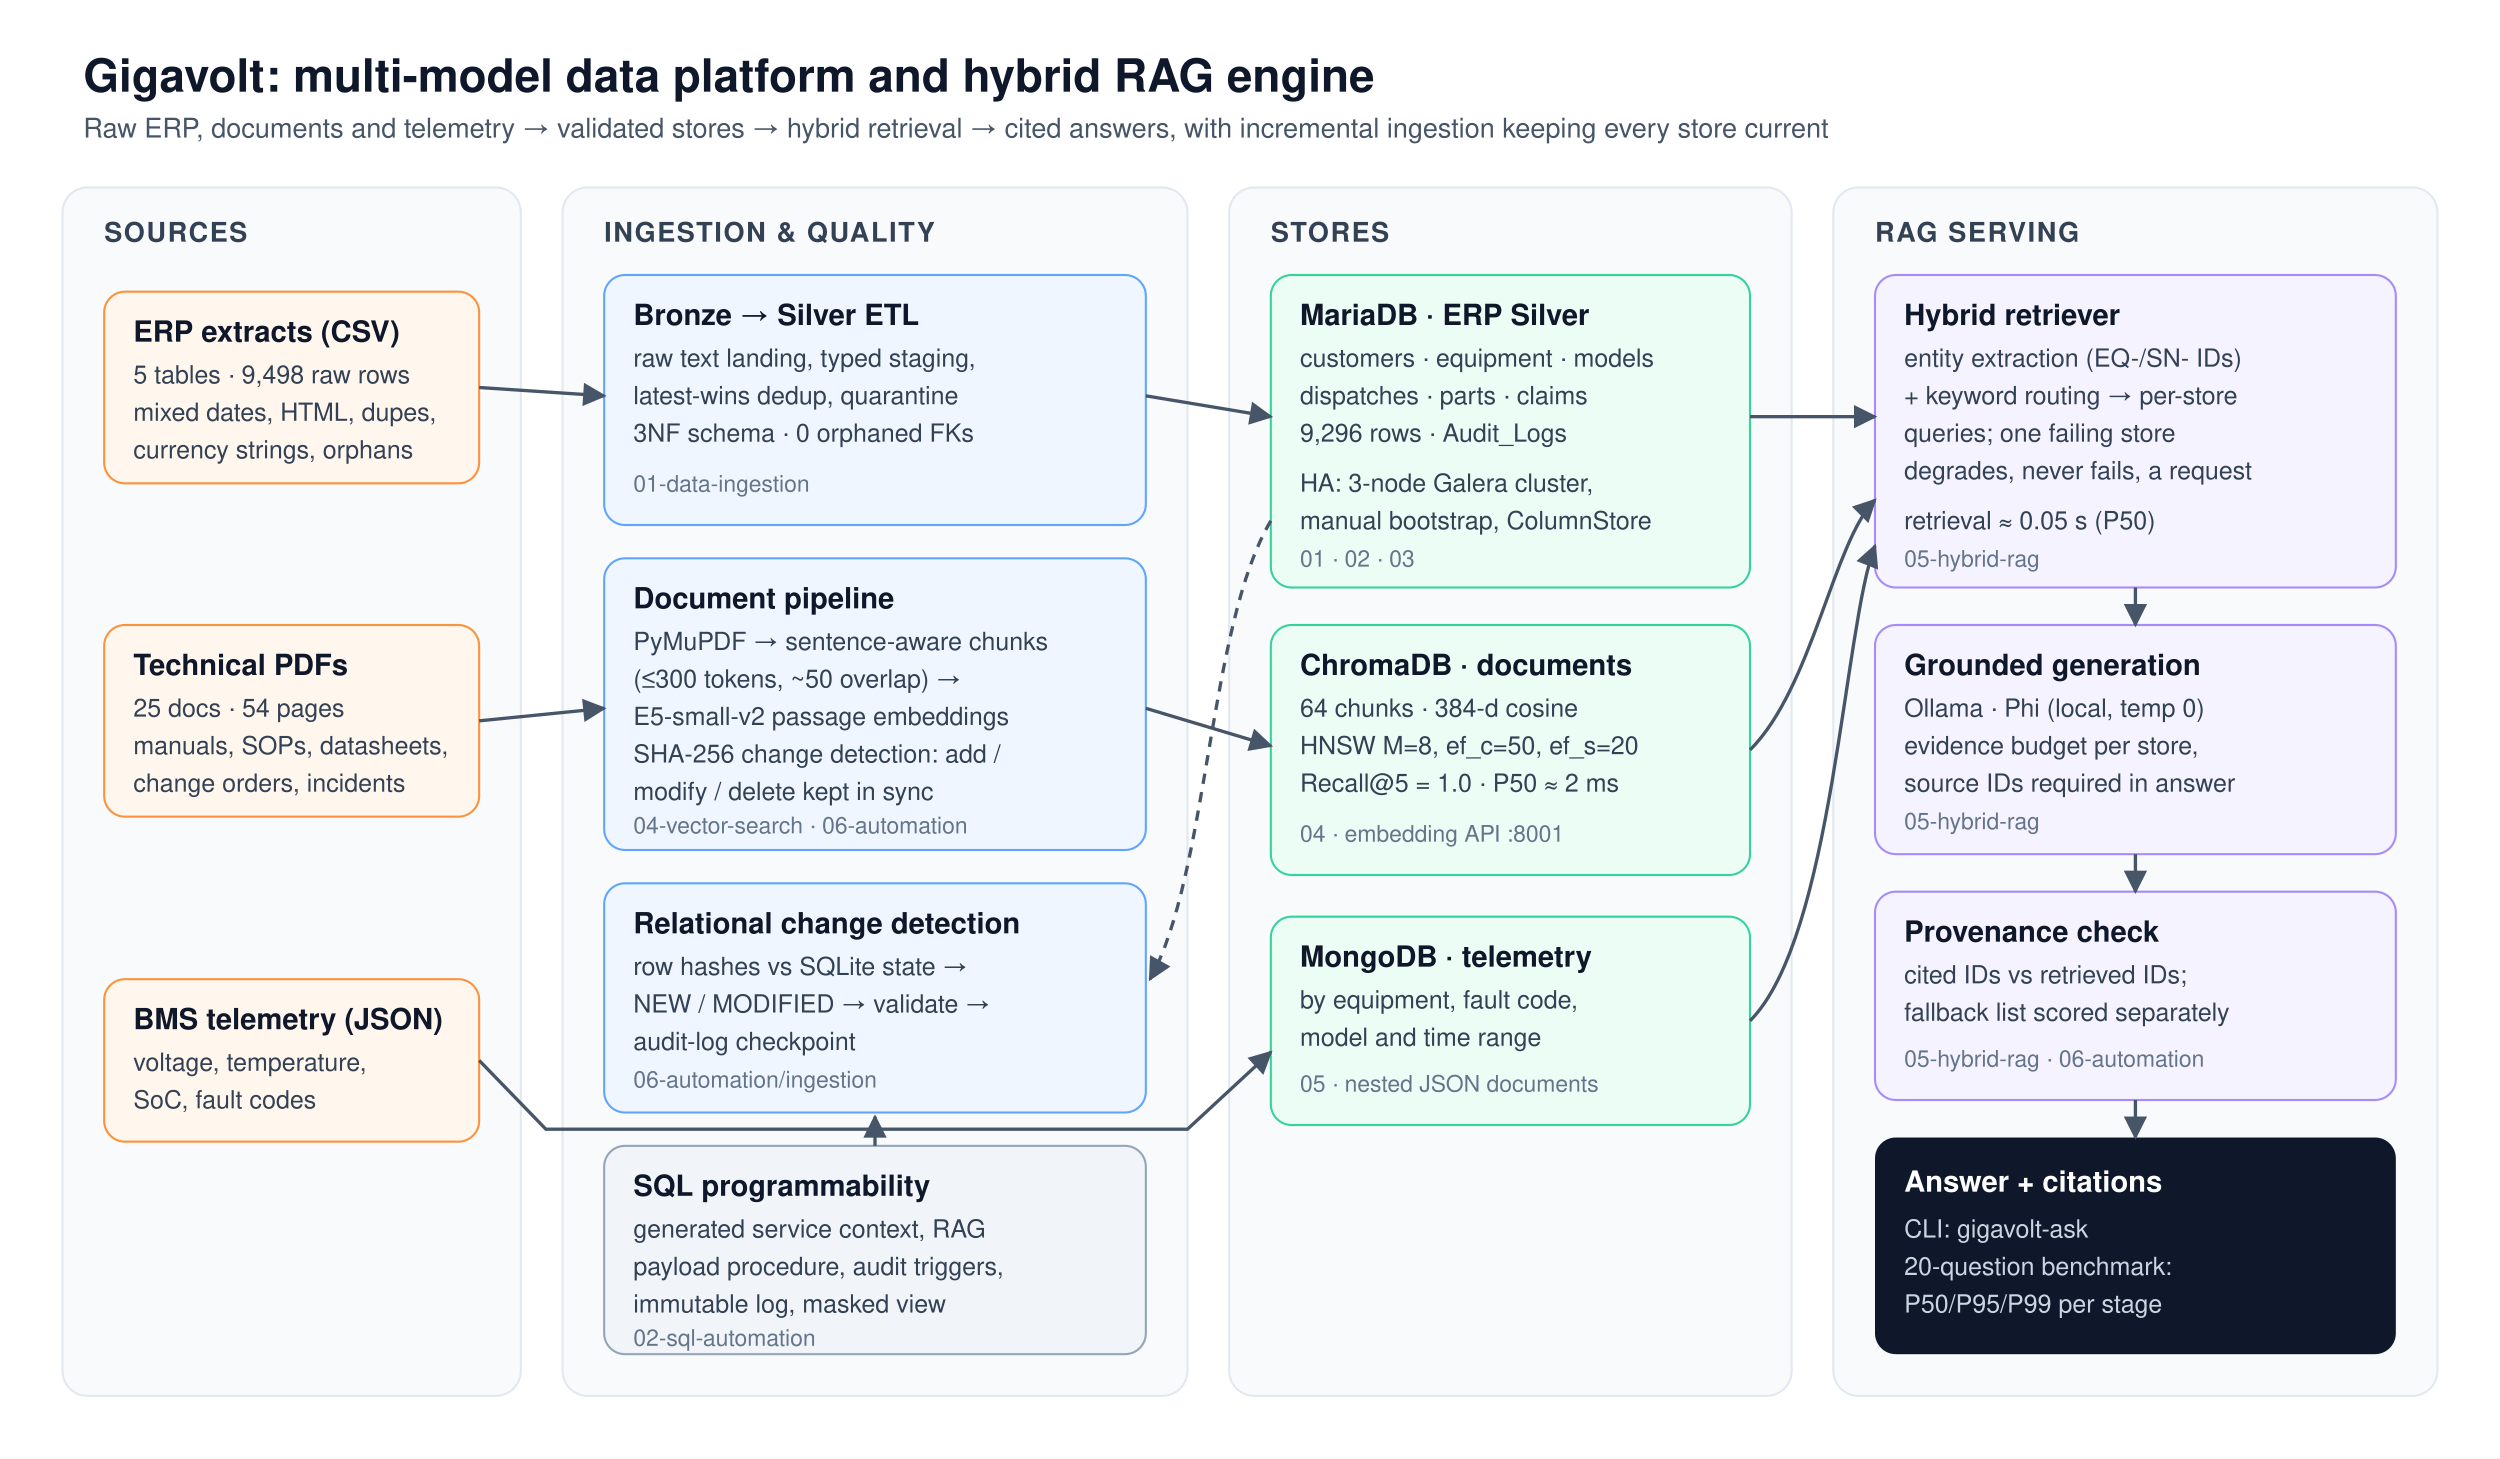
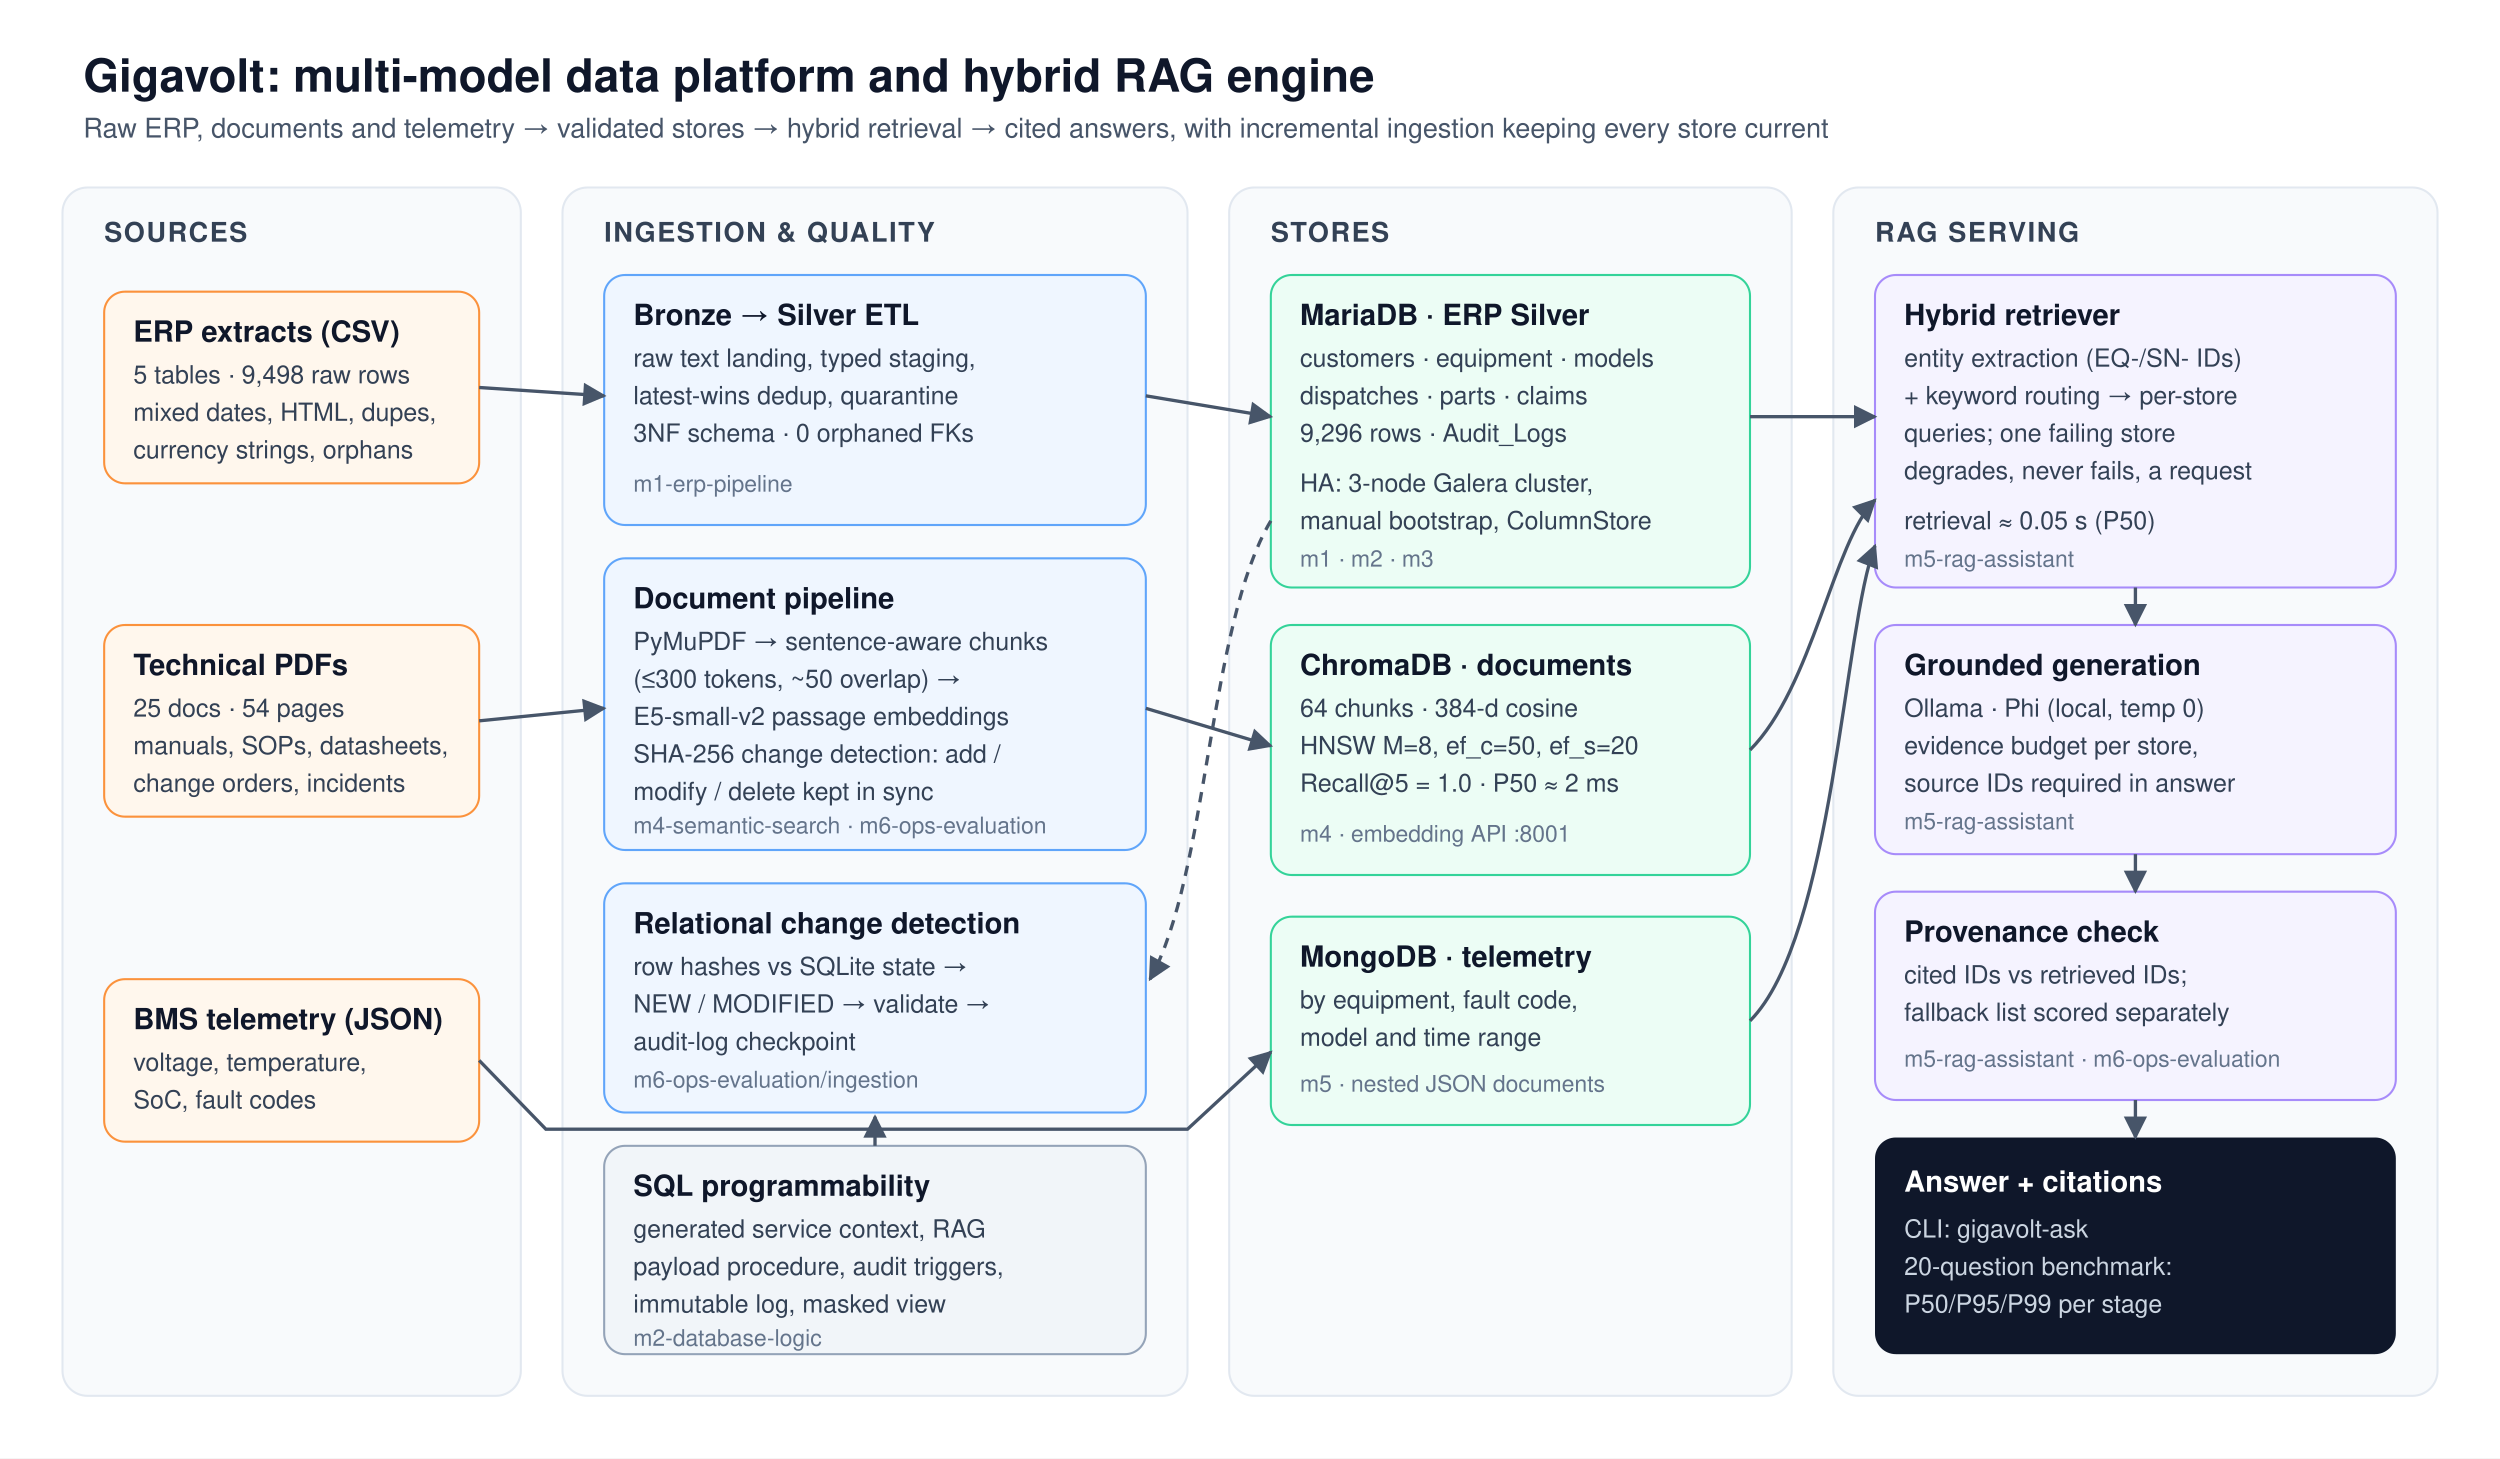
<svg xmlns="http://www.w3.org/2000/svg" viewBox="0 0 1200 700" width="1200" height="700" font-family="Segoe UI, Helvetica, Arial, sans-serif">
  <defs>
    <marker id="arrow" viewBox="0 0 10 10" refX="9" refY="5" markerWidth="7" markerHeight="7" orient="auto-start-reverse">
      <path d="M0,0 L10,5 L0,10 z" fill="#475569" />
    </marker>
    <style>
      .title { font-size: 22px; font-weight: 700; fill: #0f172a; }
      .sub { font-size: 13px; fill: #475569; }
      .zone { font-size: 13px; font-weight: 700; fill: #334155; letter-spacing: .06em; }
      .h { font-size: 14px; font-weight: 700; fill: #0f172a; }
      .t { font-size: 12px; fill: #334155; }
      .tag { font-size: 11px; fill: #64748b; }
      .edge { stroke: #475569; stroke-width: 1.6; fill: none; marker-end: url(#arrow); }
      .dash { stroke-dasharray: 5 4; }
    </style>
  </defs>
  <rect width="1200" height="700" fill="#ffffff" />
  <text x="40" y="44" class="title">Gigavolt: multi-model data platform and hybrid RAG engine</text>
  <text x="40" y="66" class="sub">Raw ERP, documents and telemetry → validated stores → hybrid retrieval → cited answers, with incremental ingestion keeping every store current</text>
  <rect x="30" y="90" width="220" height="580" rx="12" fill="#f8fafc" stroke="#e2e8f0" />
  <text x="50" y="116" class="zone">SOURCES</text>
  <rect x="270" y="90" width="300" height="580" rx="12" fill="#f8fafc" stroke="#e2e8f0" />
  <text x="290" y="116" class="zone">INGESTION &amp; QUALITY</text>
  <rect x="590" y="90" width="270" height="580" rx="12" fill="#f8fafc" stroke="#e2e8f0" />
  <text x="610" y="116" class="zone">STORES</text>
  <rect x="880" y="90" width="290" height="580" rx="12" fill="#f8fafc" stroke="#e2e8f0" />
  <text x="900" y="116" class="zone">RAG SERVING</text>
  <rect x="50" y="140" width="180" height="92" rx="10" fill="#fff7ed" stroke="#fb923c" />
  <text x="64" y="164" class="h">ERP extracts (CSV)</text>
  <text x="64" y="184" class="t">5 tables · 9,498 raw rows</text>
  <text x="64" y="202" class="t">mixed dates, HTML, dupes,</text>
  <text x="64" y="220" class="t">currency strings, orphans</text>
  <rect x="50" y="300" width="180" height="92" rx="10" fill="#fff7ed" stroke="#fb923c" />
  <text x="64" y="324" class="h">Technical PDFs</text>
  <text x="64" y="344" class="t">25 docs · 54 pages</text>
  <text x="64" y="362" class="t">manuals, SOPs, datasheets,</text>
  <text x="64" y="380" class="t">change orders, incidents</text>
  <rect x="50" y="470" width="180" height="78" rx="10" fill="#fff7ed" stroke="#fb923c" />
  <text x="64" y="494" class="h">BMS telemetry (JSON)</text>
  <text x="64" y="514" class="t">voltage, temperature,</text>
  <text x="64" y="532" class="t">SoC, fault codes</text>
  <rect x="290" y="132" width="260" height="120" rx="10" fill="#eff6ff" stroke="#60a5fa" />
  <text x="304" y="156" class="h">Bronze → Silver ETL</text>
  <text x="304" y="176" class="t">raw text landing, typed staging,</text>
  <text x="304" y="194" class="t">latest-wins dedup, quarantine</text>
  <text x="304" y="212" class="t">3NF schema · 0 orphaned FKs</text>
-   <text x="304" y="236" class="tag">01-data-ingestion</text>
+   <text x="304" y="236" class="tag">m1-erp-pipeline</text>
  <rect x="290" y="268" width="260" height="140" rx="10" fill="#eff6ff" stroke="#60a5fa" />
  <text x="304" y="292" class="h">Document pipeline</text>
  <text x="304" y="312" class="t">PyMuPDF → sentence-aware chunks</text>
  <text x="304" y="330" class="t">(≤300 tokens, ~50 overlap) →</text>
  <text x="304" y="348" class="t">E5-small-v2 passage embeddings</text>
  <text x="304" y="366" class="t">SHA-256 change detection: add /</text>
  <text x="304" y="384" class="t">modify / delete kept in sync</text>
-   <text x="304" y="400" class="tag">04-vector-search · 06-automation</text>
+   <text x="304" y="400" class="tag">m4-semantic-search · m6-ops-evaluation</text>
  <rect x="290" y="424" width="260" height="110" rx="10" fill="#eff6ff" stroke="#60a5fa" />
  <text x="304" y="448" class="h">Relational change detection</text>
  <text x="304" y="468" class="t">row hashes vs SQLite state →</text>
  <text x="304" y="486" class="t">NEW / MODIFIED → validate →</text>
  <text x="304" y="504" class="t">audit-log checkpoint</text>
-   <text x="304" y="522" class="tag">06-automation/ingestion</text>
+   <text x="304" y="522" class="tag">m6-ops-evaluation/ingestion</text>
  <rect x="290" y="550" width="260" height="100" rx="10" fill="#f1f5f9" stroke="#94a3b8" />
  <text x="304" y="574" class="h">SQL programmability</text>
  <text x="304" y="594" class="t">generated service context, RAG</text>
  <text x="304" y="612" class="t">payload procedure, audit triggers,</text>
  <text x="304" y="630" class="t">immutable log, masked view</text>
-   <text x="304" y="646" class="tag">02-sql-automation</text>
+   <text x="304" y="646" class="tag">m2-database-logic</text>
  <rect x="610" y="132" width="230" height="150" rx="10" fill="#ecfdf5" stroke="#34d399" />
  <text x="624" y="156" class="h">MariaDB · ERP Silver</text>
  <text x="624" y="176" class="t">customers · equipment · models</text>
  <text x="624" y="194" class="t">dispatches · parts · claims</text>
  <text x="624" y="212" class="t">9,296 rows · Audit_Logs</text>
  <text x="624" y="236" class="t">HA: 3-node Galera cluster,</text>
  <text x="624" y="254" class="t">manual bootstrap, ColumnStore</text>
-   <text x="624" y="272" class="tag">01 · 02 · 03</text>
+   <text x="624" y="272" class="tag">m1 · m2 · m3</text>
  <rect x="610" y="300" width="230" height="120" rx="10" fill="#ecfdf5" stroke="#34d399" />
  <text x="624" y="324" class="h">ChromaDB · documents</text>
  <text x="624" y="344" class="t">64 chunks · 384-d cosine</text>
  <text x="624" y="362" class="t">HNSW M=8, ef_c=50, ef_s=20</text>
  <text x="624" y="380" class="t">Recall@5 = 1.0 · P50 ≈ 2 ms</text>
-   <text x="624" y="404" class="tag">04 · embedding API :8001</text>
+   <text x="624" y="404" class="tag">m4 · embedding API :8001</text>
  <rect x="610" y="440" width="230" height="100" rx="10" fill="#ecfdf5" stroke="#34d399" />
  <text x="624" y="464" class="h">MongoDB · telemetry</text>
  <text x="624" y="484" class="t">by equipment, fault code,</text>
  <text x="624" y="502" class="t">model and time range</text>
-   <text x="624" y="524" class="tag">05 · nested JSON documents</text>
+   <text x="624" y="524" class="tag">m5 · nested JSON documents</text>
  <rect x="900" y="132" width="250" height="150" rx="10" fill="#f5f3ff" stroke="#a78bfa" />
  <text x="914" y="156" class="h">Hybrid retriever</text>
  <text x="914" y="176" class="t">entity extraction (EQ-/SN- IDs)</text>
  <text x="914" y="194" class="t">+ keyword routing → per-store</text>
  <text x="914" y="212" class="t">queries; one failing store</text>
  <text x="914" y="230" class="t">degrades, never fails, a request</text>
  <text x="914" y="254" class="t">retrieval ≈ 0.05 s (P50)</text>
-   <text x="914" y="272" class="tag">05-hybrid-rag</text>
+   <text x="914" y="272" class="tag">m5-rag-assistant</text>
  <rect x="900" y="300" width="250" height="110" rx="10" fill="#f5f3ff" stroke="#a78bfa" />
  <text x="914" y="324" class="h">Grounded generation</text>
  <text x="914" y="344" class="t">Ollama · Phi (local, temp 0)</text>
  <text x="914" y="362" class="t">evidence budget per store,</text>
  <text x="914" y="380" class="t">source IDs required in answer</text>
-   <text x="914" y="398" class="tag">05-hybrid-rag</text>
+   <text x="914" y="398" class="tag">m5-rag-assistant</text>
  <rect x="900" y="428" width="250" height="100" rx="10" fill="#f5f3ff" stroke="#a78bfa" />
  <text x="914" y="452" class="h">Provenance check</text>
  <text x="914" y="472" class="t">cited IDs vs retrieved IDs;</text>
  <text x="914" y="490" class="t">fallback list scored separately</text>
-   <text x="914" y="512" class="tag">05-hybrid-rag · 06-automation</text>
+   <text x="914" y="512" class="tag">m5-rag-assistant · m6-ops-evaluation</text>
  <rect x="900" y="546" width="250" height="104" rx="10" fill="#0f172a" />
  <text x="914" y="572" class="h" fill="#ffffff" style="fill:#ffffff">Answer + citations</text>
  <text x="914" y="594" class="t" style="fill:#cbd5e1">CLI: gigavolt-ask</text>
  <text x="914" y="612" class="t" style="fill:#cbd5e1">20-question benchmark:</text>
  <text x="914" y="630" class="t" style="fill:#cbd5e1">P50/P95/P99 per stage</text>
  <path class="edge" d="M230,186 L290,190" />
  <path class="edge" d="M230,346 L290,340" />
  <path class="edge" d="M230,509 L262,542 L570,542 L610,505" />
  <path class="edge" d="M550,190 L610,200" />
  <path class="edge" d="M550,340 L610,358" />
  <path class="edge dash" d="M610,250 C580,300 580,420 552,470" />
  <path class="edge dash" d="M420,550 L420,536" />
  <path class="edge" d="M840,200 L900,200" />
  <path class="edge" d="M840,360 C870,330 880,260 900,240" />
  <path class="edge" d="M840,490 C880,450 885,300 900,262" />
  <path class="edge" d="M1025,282 L1025,300" />
  <path class="edge" d="M1025,410 L1025,428" />
  <path class="edge" d="M1025,528 L1025,546" />
</svg>
